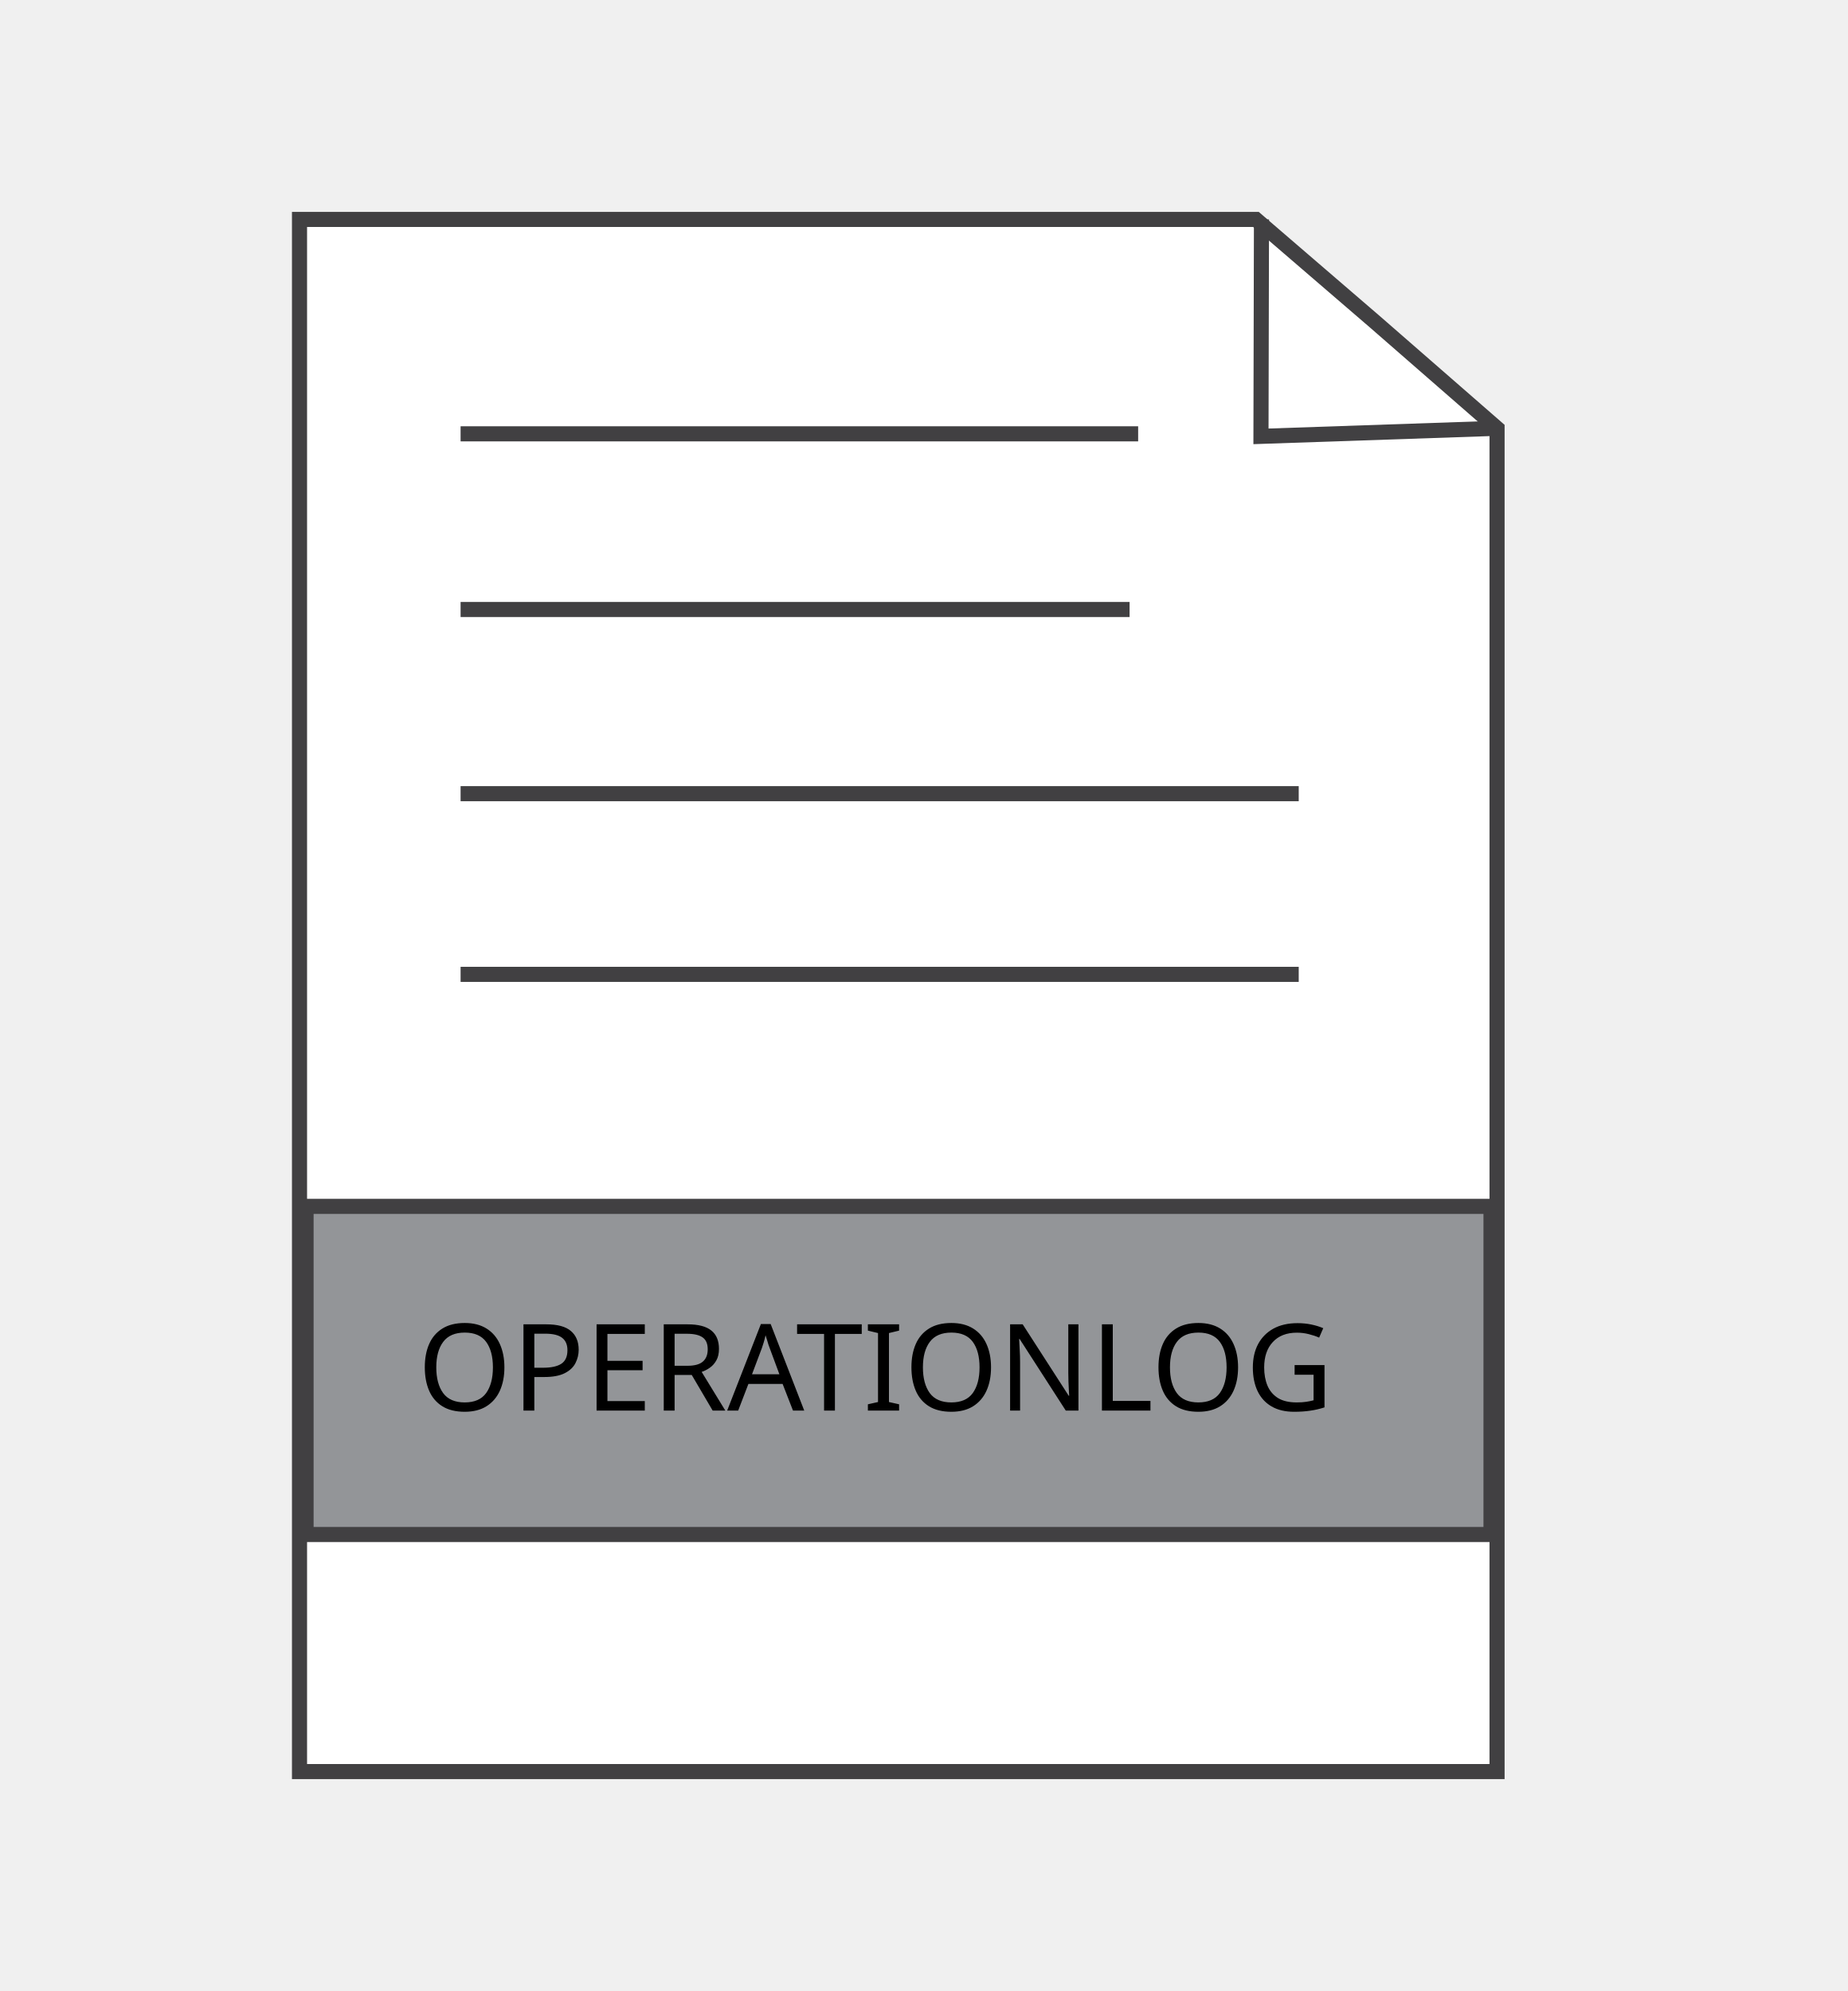
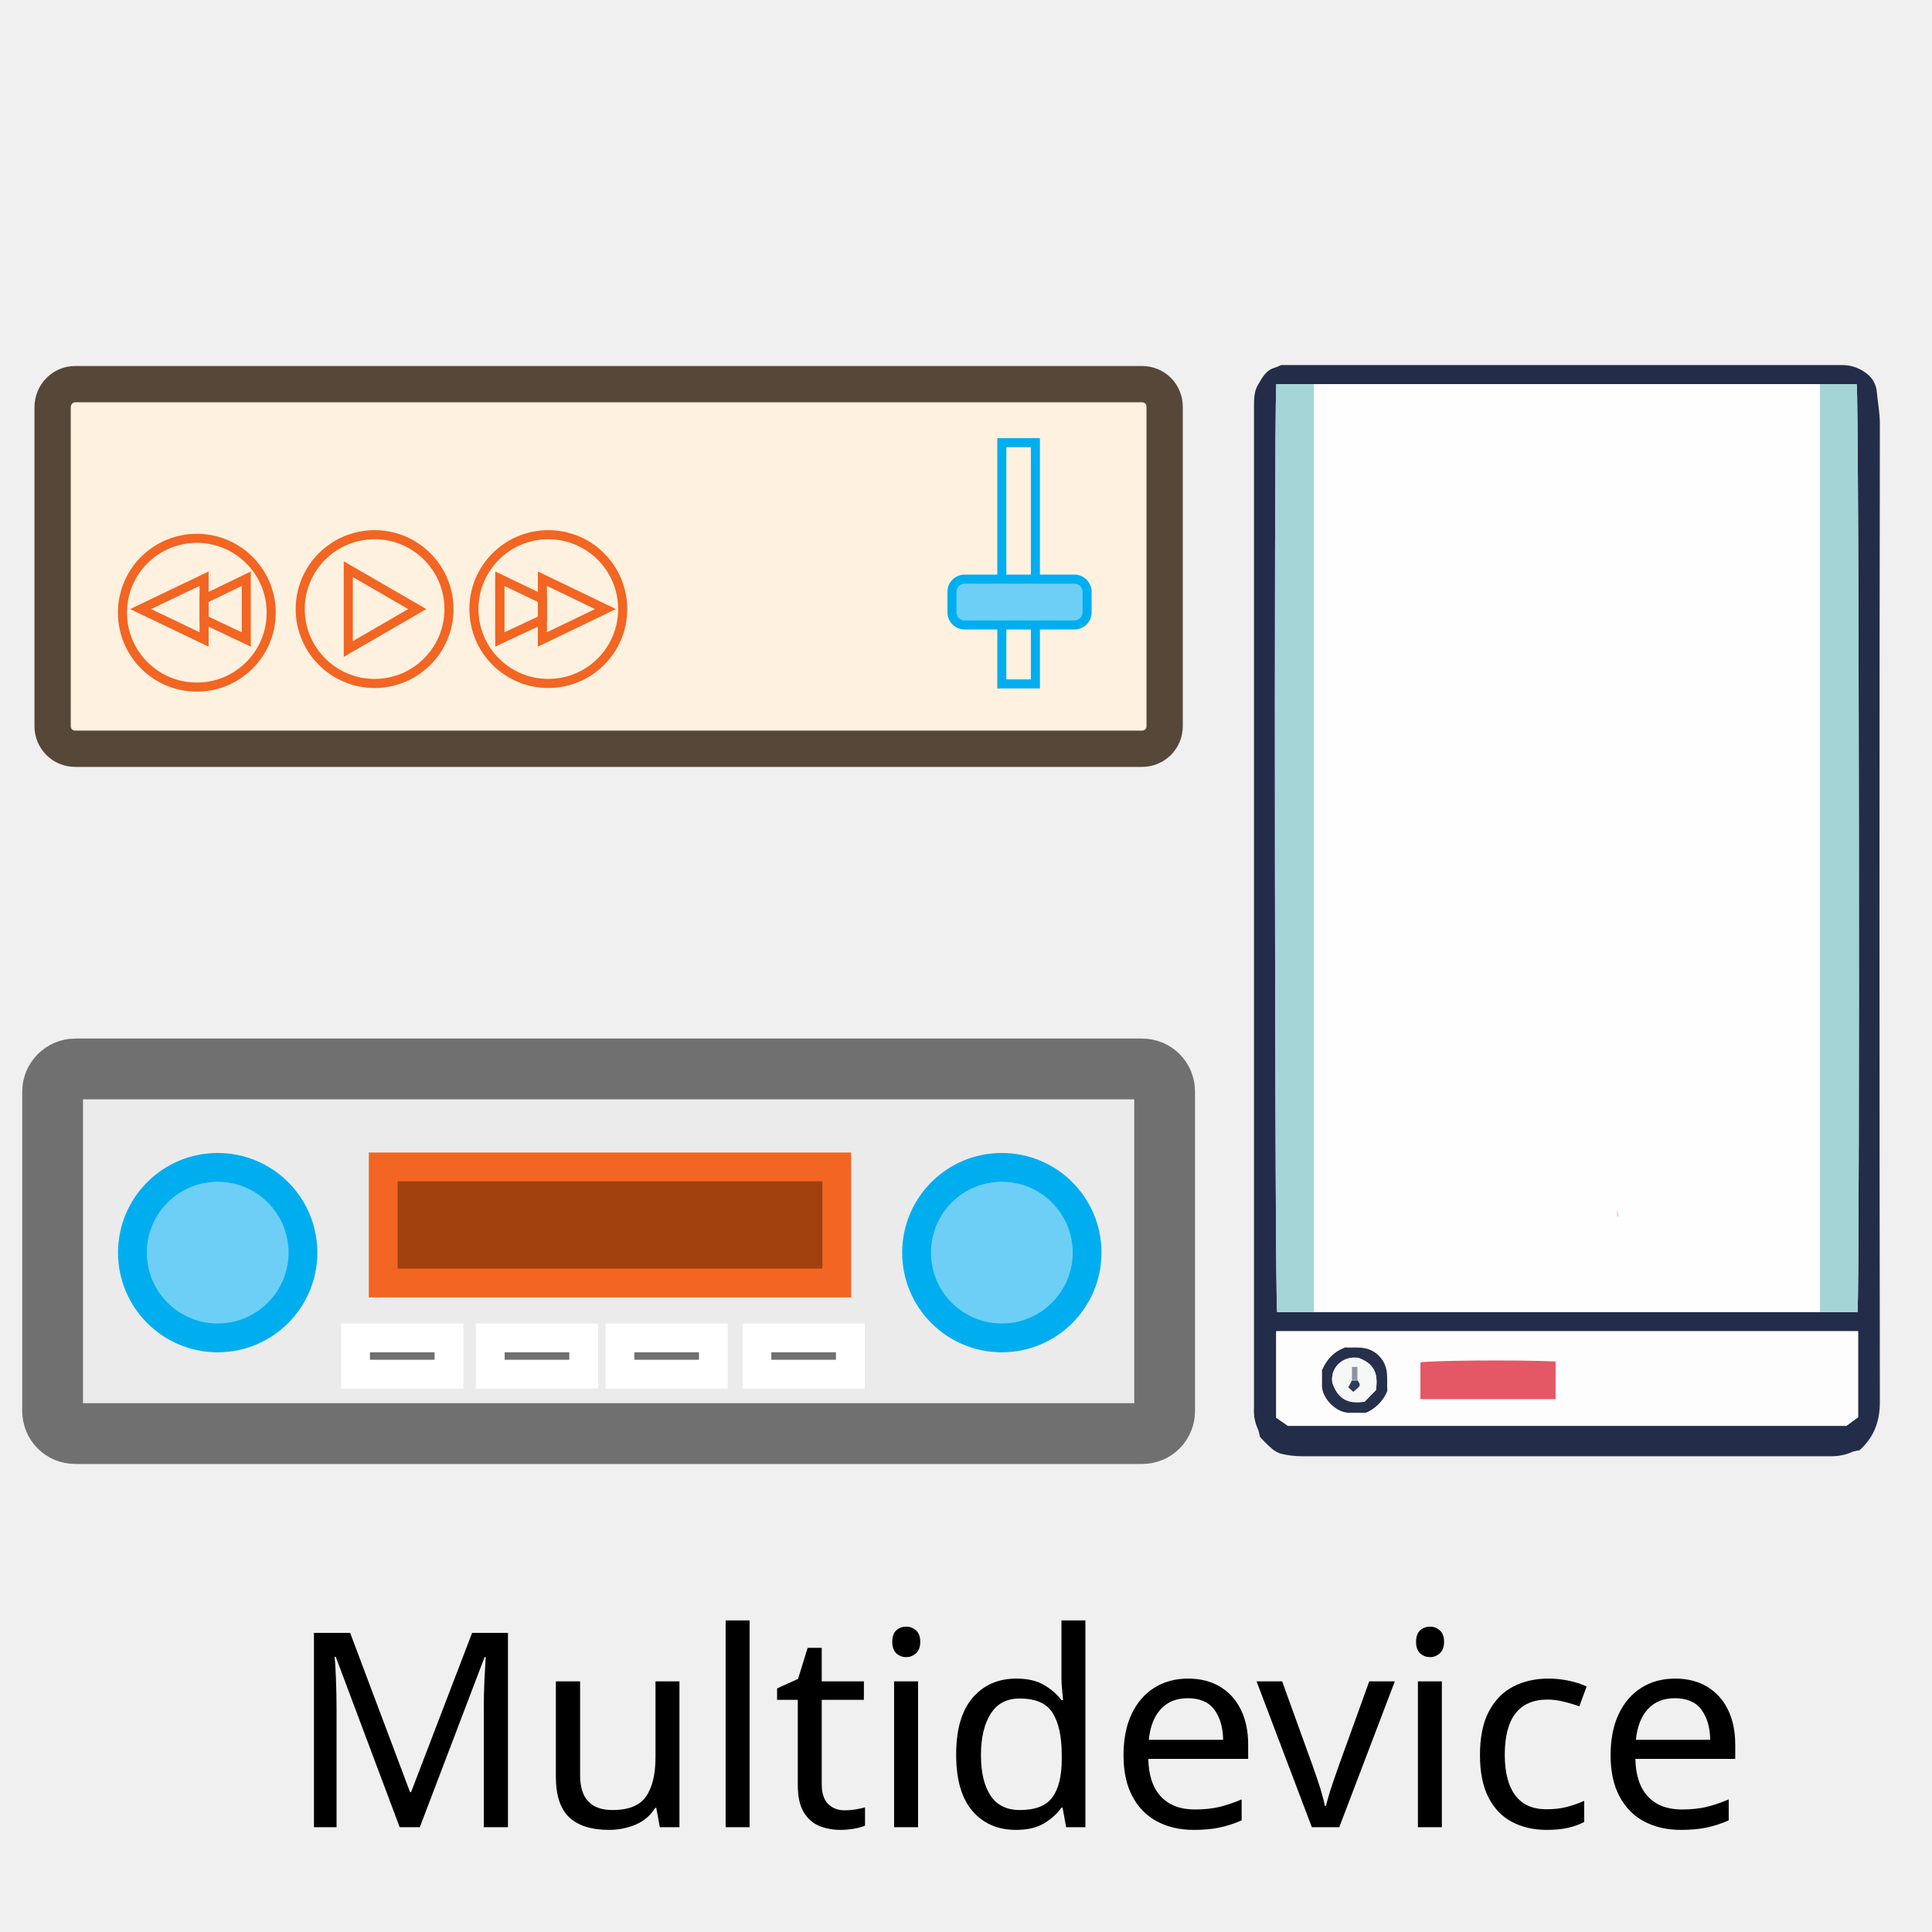
- <svg xmlns="http://www.w3.org/2000/svg" version="1.1" id="Layer_1" x="0px" y="0px" viewBox="0 0 367 395.6" style="enable-background:new 0 0 367 395.6;" xml:space="preserve">
+ <svg xmlns="http://www.w3.org/2000/svg" version="1.1" id="Layer_1" x="0px" y="0px" viewBox="0 0 426 426" style="enable-background:new 0 0 426 426;" xml:space="preserve">
  <style type="text/css">
- 	.st0{fill:#FFFFFF;stroke:#414042;stroke-width:3;stroke-miterlimit:10;}
- 	.st1{fill:none;stroke:#414042;stroke-width:3;stroke-miterlimit:10;}
- 	.st2{fill:#939598;stroke:#414042;stroke-width:3;stroke-miterlimit:10;}
- 	.st3{font-family:'ArialRoundedMTBold';}
- 	.st4{font-size:24px;}
+ 	.st0{fill:#EBEBEB;stroke:#707070;stroke-width:13.4;}
+ 	.st1{fill:#6DCFF6;stroke:#00AEEF;stroke-width:6.35;}
+ 	.st2{fill:#A0410D;stroke:#F26522;stroke-width:6.35;}
+ 	.st3{fill:#707070;stroke:#FFFFFF;stroke-width:6.35;}
+ 	.st4{fill:#FFF1DF;stroke:#574739;stroke-width:8;}
+ 	.st5{fill:none;stroke:#F26522;stroke-width:2;}
+ 	.st6{fill:none;stroke:#00AEEF;stroke-width:2;}
+ 	.st7{fill:#6DCFF6;}
+ 	.st8{fill:#232D49;}
+ 	.st9{fill:#FEFEFE;}
+ 	.st10{fill:#FDFDFD;}
+ 	.st11{fill:#A4D4D6;}
+ 	.st12{fill:#A6D5D7;}
+ 	.st13{fill:#E45765;}
+ 	.st14{fill:#262F4B;}
+ 	.st15{fill:#FDCDCE;}
+ 	.st16{fill:#F6F7F7;}
+ 	.st17{fill:#2E3B59;}
+ 	.st18{fill:#8B93A3;}
+ 	.st19{font-family:'MuktaMahee-SemiBold';}
+ 	.st20{font-size:60px;}
</style>
-   <polygon class="st0" points="297.4,352 59.5,352 59.5,43.6 249.5,43.6 273.2,64 297.4,85.1 " />
-   <polyline class="st1" points="297.4,85.1 250.5,86.7 250.6,43.6 " />
-   <line class="st1" x1="91.5" y1="86.2" x2="226.1" y2="86.2" />
-   <line class="st1" x1="91.5" y1="121.1" x2="224.4" y2="121.1" />
-   <line class="st1" x1="91.5" y1="157.7" x2="258" y2="157.7" />
-   <line class="st1" x1="91.5" y1="193.6" x2="258" y2="193.6" />
-   <rect x="60.8" y="239.7" class="st2" width="235.4" height="65.2" />
-   <text transform="matrix(1 0 0 1 82.9207 280.2771)" class="st3 st4">OPERATIONLOG</text>
+   <g id="AV_x5F_Device">
+     <path id="Rounded_Rectangle_1" class="st0" d="M16.6,235.7h235.2c2.8,0,5,2.2,5,5v70.4c0,2.8-2.2,5-5,5H16.6c-2.8,0-5-2.2-5-5   v-70.4C11.6,238,13.8,235.7,16.6,235.7z" />
+     <circle class="st1" cx="48" cy="276.2" r="18.8" />
+     <circle id="Ellipse_1_copy" class="st1" cx="220.9" cy="276.2" r="18.8" />
+     <rect x="84.5" y="257.3" class="st2" width="100" height="25.6" />
+     <rect x="78.4" y="295" class="st3" width="20.6" height="8" />
+     <rect id="Rectangle_2_copy" x="108.1" y="295" class="st3" width="20.6" height="8" />
+     <rect id="Rectangle_2_copy_2" x="136.7" y="295" class="st3" width="20.6" height="8" />
+     <rect id="Rectangle_2_copy_3" x="166.9" y="295" class="st3" width="20.6" height="8" />
+   </g>
+   <g id="Player">
+     <path id="Rounded_Rectangle_1_00000124863460574047768320000008249764423171749781_" class="st4" d="M16.6,84.7h235.2   c2.8,0,5,2.2,5,5v70.4c0,2.8-2.2,5-5,5H16.6c-2.8,0-5-2.2-5-5V89.8C11.6,87,13.8,84.7,16.6,84.7z" />
+     <g>
+       <circle class="st5" cx="82.6" cy="134.3" r="16.4" />
+       <polygon class="st5" points="92,134.3 76.8,125.5 76.8,143.1   " />
+     </g>
+     <g>
+       <circle class="st5" cx="120.9" cy="134.3" r="16.4" />
+       <line class="st5" x1="110.2" y1="127.6" x2="110.2" y2="141" />
+       <polygon class="st5" points="133.5,134.3 119.6,127.6 119.6,141   " />
+       <polygon class="st5" points="119.6,132.1 119.6,136.6 110.2,141 110.2,127.6   " />
+     </g>
+     <g>
+       <circle class="st5" cx="43.4" cy="135.1" r="16.4" />
+       <polygon class="st5" points="31,134.3 45,141 45,127.6   " />
+       <polygon class="st5" points="45,136.6 45,132.1 54.3,127.6 54.3,141   " />
+     </g>
+     <rect x="220.9" y="97.6" class="st6" width="7.4" height="53.2" />
+     <g>
+       <path class="st7" d="M209.9,130.5c0-1.6,1.3-2.8,2.8-2.8h24.2c1.6,0,2.8,1.3,2.8,2.8v4.5c0,1.6-1.3,2.8-2.8,2.8h-24.2    c-1.6,0-2.8-1.3-2.8-2.8V130.5z" />
+       <path class="st6" d="M209.9,130.5c0-1.6,1.3-2.8,2.8-2.8h24.2c1.6,0,2.8,1.3,2.8,2.8v4.5c0,1.6-1.3,2.8-2.8,2.8h-24.2    c-1.6,0-2.8-1.3-2.8-2.8V130.5z" />
+     </g>
+   </g>
+   <g id="Heizung">
+     <path class="st8" d="M282.5,80.5c41,0,82.4,0,123.8,0c2.1,0,4.1,0.8,5.7,2.2c1,0.9,1.6,2.1,1.8,3.4c0.2,2.4,0.7,4.8,0.7,7.2   c-0.1,72-0.1,144,0,215.9c0,4.4-1.4,7.8-4.5,10.6c-0.5,0-1,0.2-1.5,0.3c-1.5,0.7-3.1,1-4.7,1c-38.9,0-77.8,0-116.7,0   c-1.6,0-3.3-0.2-4.8-0.6c-0.8-0.3-1.5-0.7-2.1-1.3c-0.8-0.7-1.6-1.5-2.4-2.4c-0.1-0.5-0.2-1.1-0.4-1.6c-0.7-1.5-1-3.1-0.9-4.7   c0-73.6,0-147.2,0-220.7c0-1.6,0-3.4,0.8-4.8c0.9-1.5,1.7-3.3,3.7-3.9C281.4,81,281.8,80.8,282.5,80.5z M289.7,84.7h-8.3   c-0.5,12-0.3,201.8,0.2,204.6h128c0.5-12,0.3-201.8-0.2-204.6H289.7z M409.7,293.6H281.4v19l2.6,1.8h123.1l2.6-1.9V293.6z" />
+     <path class="st9" d="M401.3,289.3H289.7V84.7h111.6V289.3z" />
+     <path class="st10" d="M409.7,293.6v18.9l-2.6,1.9H284l-2.6-1.8v-19.1H409.7z M343,308.5v-8.3c-9.5-0.4-27.4-0.2-29.8,0.2v8.1H343z    M301.2,311.5c2.1-1,3.8-2.6,4.7-4.7c-0.2-2.6,0.6-5.5-2-7.9c-2.5-2.4-5.2-1.5-7.3-1.7c-2.6,1-4,2.5-5.1,5c0,0.8,0,2.2,0,3.6   c0.1,2.7,3.1,5.7,5.8,5.8C298.7,311.5,300.1,311.5,301.2,311.5z" />
+     <path class="st11" d="M401.3,289.3V84.7h8.1c0.5,2.8,0.7,192.6,0.2,204.6H401.3z" />
+     <path class="st12" d="M289.7,84.7v204.6h-8.1c-0.5-2.8-0.7-192.6-0.2-204.6H289.7z" />
+     <path class="st13" d="M343,308.5h-29.8v-8.1c2.4-0.4,20.3-0.6,29.8-0.2L343,308.5z" />
+     <path class="st14" d="M301.2,311.5c-1.1,0-2.5,0-3.9,0c-2.7-0.1-5.7-3.1-5.8-5.8c0-1.4,0-2.8,0-3.6c1.1-2.4,2.5-4,5.1-5   c2.1,0.2,4.8-0.6,7.3,1.7c2.6,2.5,1.8,5.3,2,7.9C305,308.9,303.3,310.6,301.2,311.5z M303.4,306.5c0.4-3,0.1-5.7-3.8-7   c-3.7-0.6-6.4,2.4-5.8,5.5c1.5,4.2,4.2,4.5,7.1,4.1L303.4,306.5z" />
+     <path class="st15" d="M356.5,266.7l0.5,1.5C356.4,268.3,356.4,268.3,356.5,266.7z" />
+     <path class="st16" d="M303.4,306.5l-2.5,2.5c-3,0.4-5.7,0.1-7.1-4.1c-0.6-3.1,2.1-6.1,5.8-5.5C303.5,300.9,303.8,303.5,303.4,306.5   z M299.3,304.3v-2.9h-1.2c0,1,0,2,0,2.9l-0.8,1.5l1.1,1C300.1,305.6,300.1,305.6,299.3,304.3z" />
+     <path class="st17" d="M299.3,304.3c0.8,1.2,0.8,1.2-0.9,2.6l-1.1-1l0.8-1.5H299.3z" />
+     <path class="st18" d="M299.3,304.3h-1.2v-2.9h1.2V304.3z" />
+   </g>
+   <text transform="matrix(1 0 0 1 63.4111 402.8902)" class="st19 st20">Multidevice</text>
</svg>
